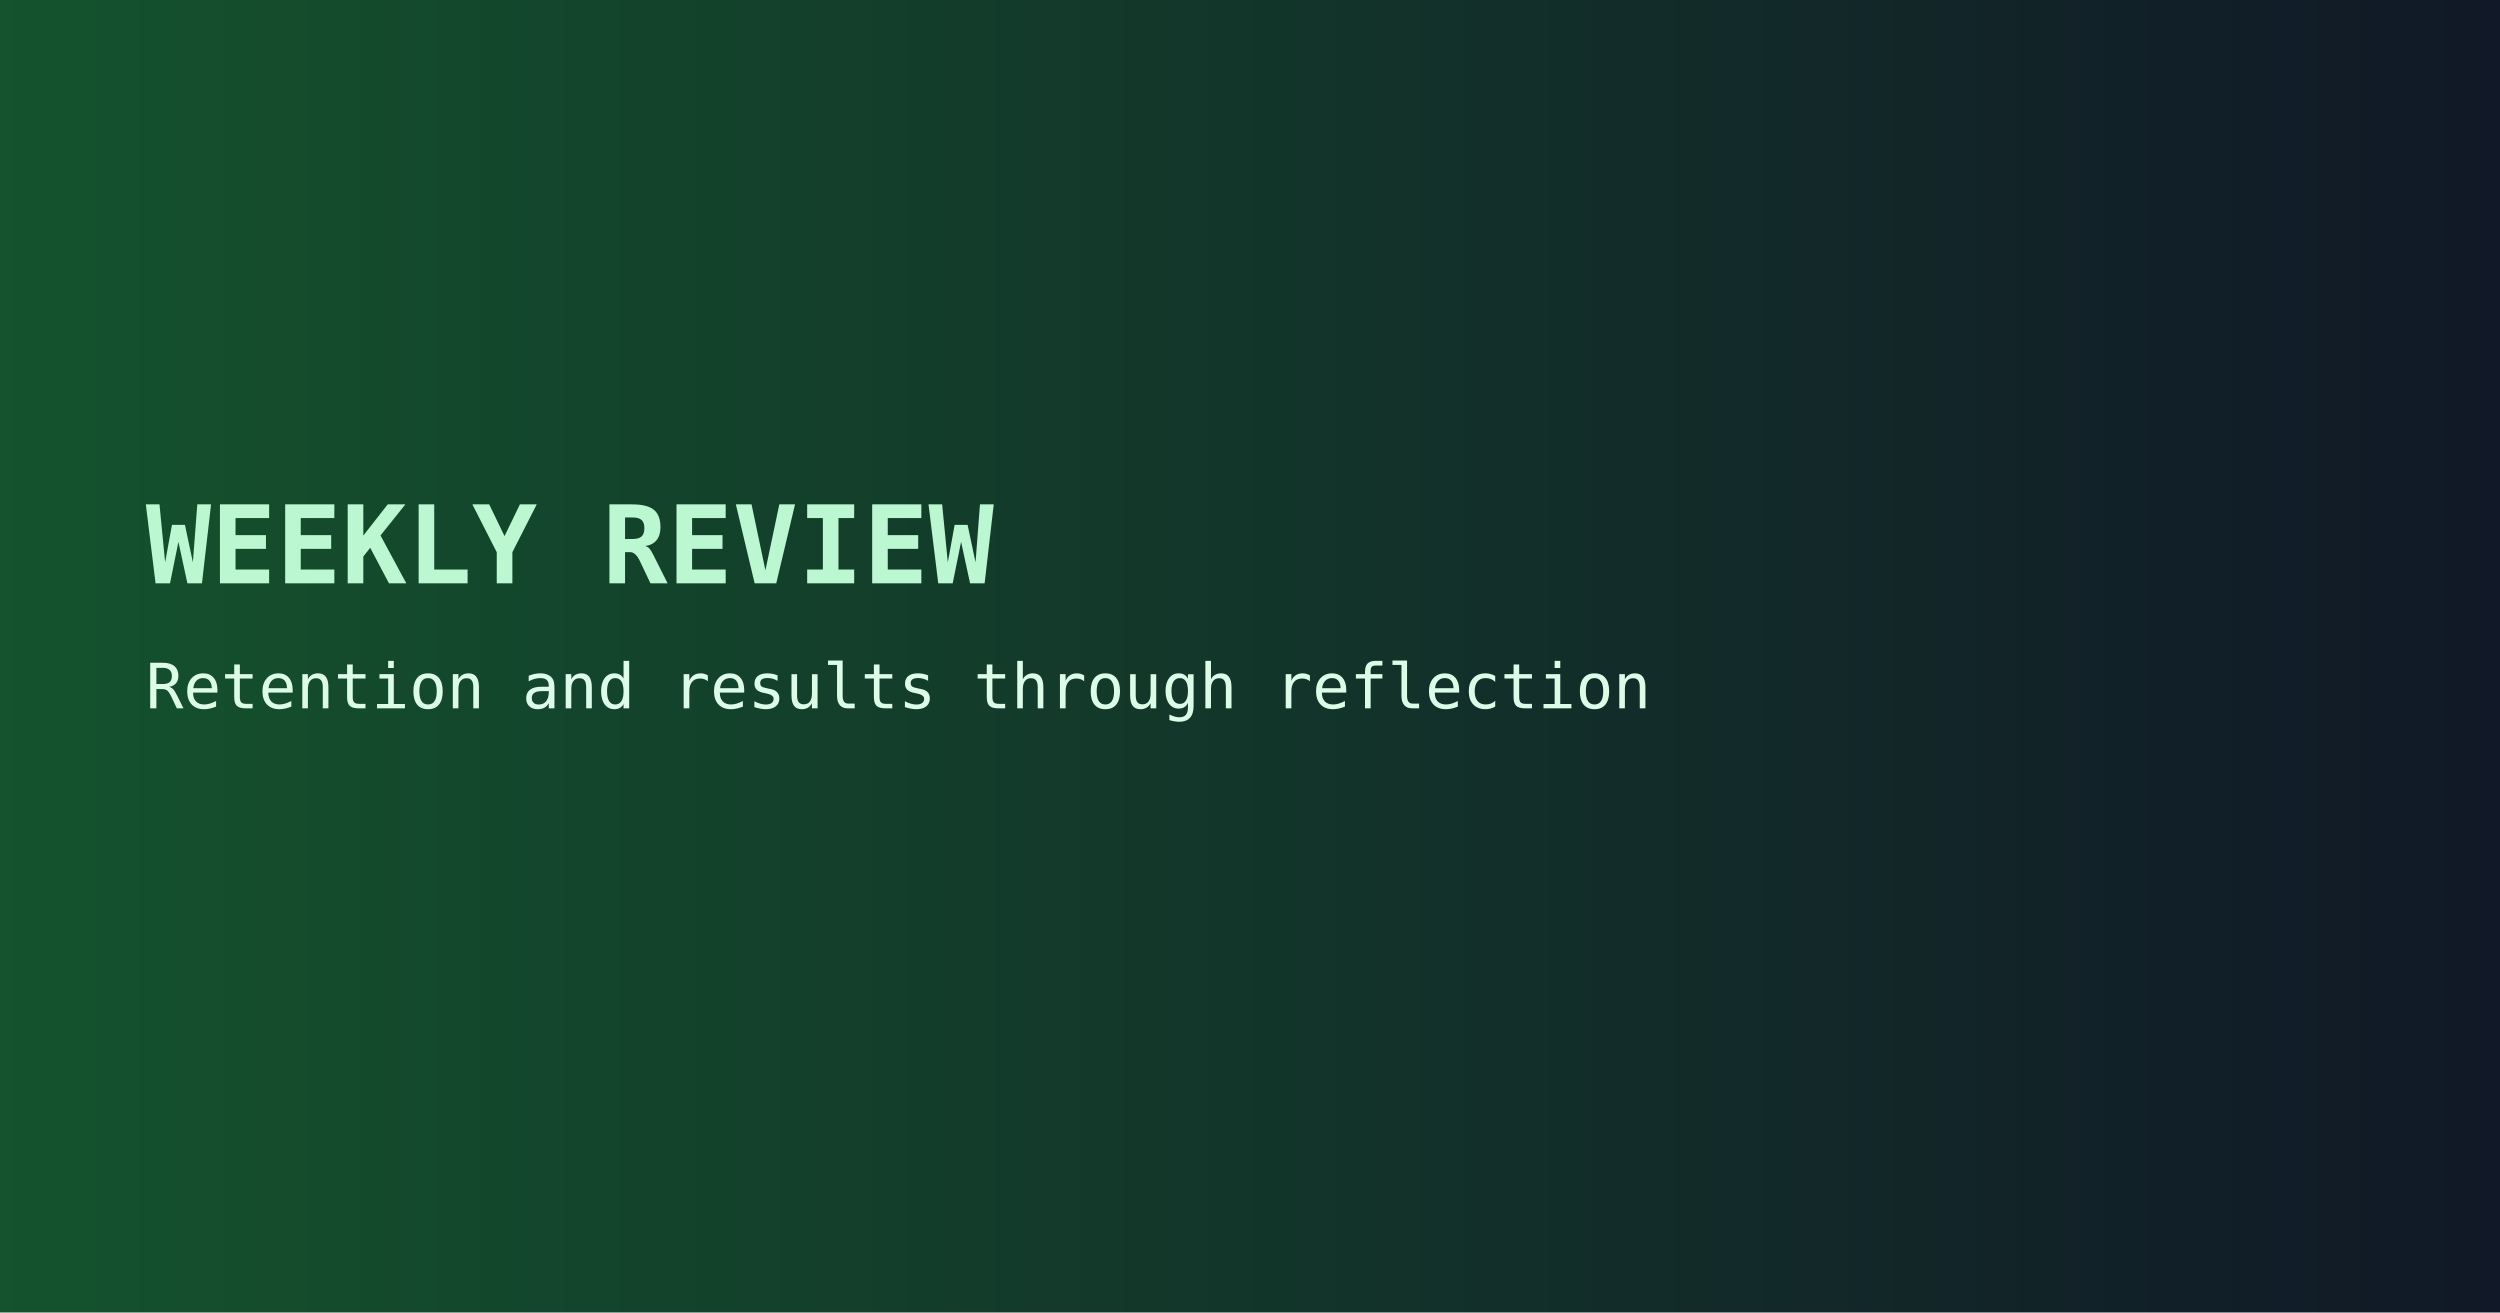
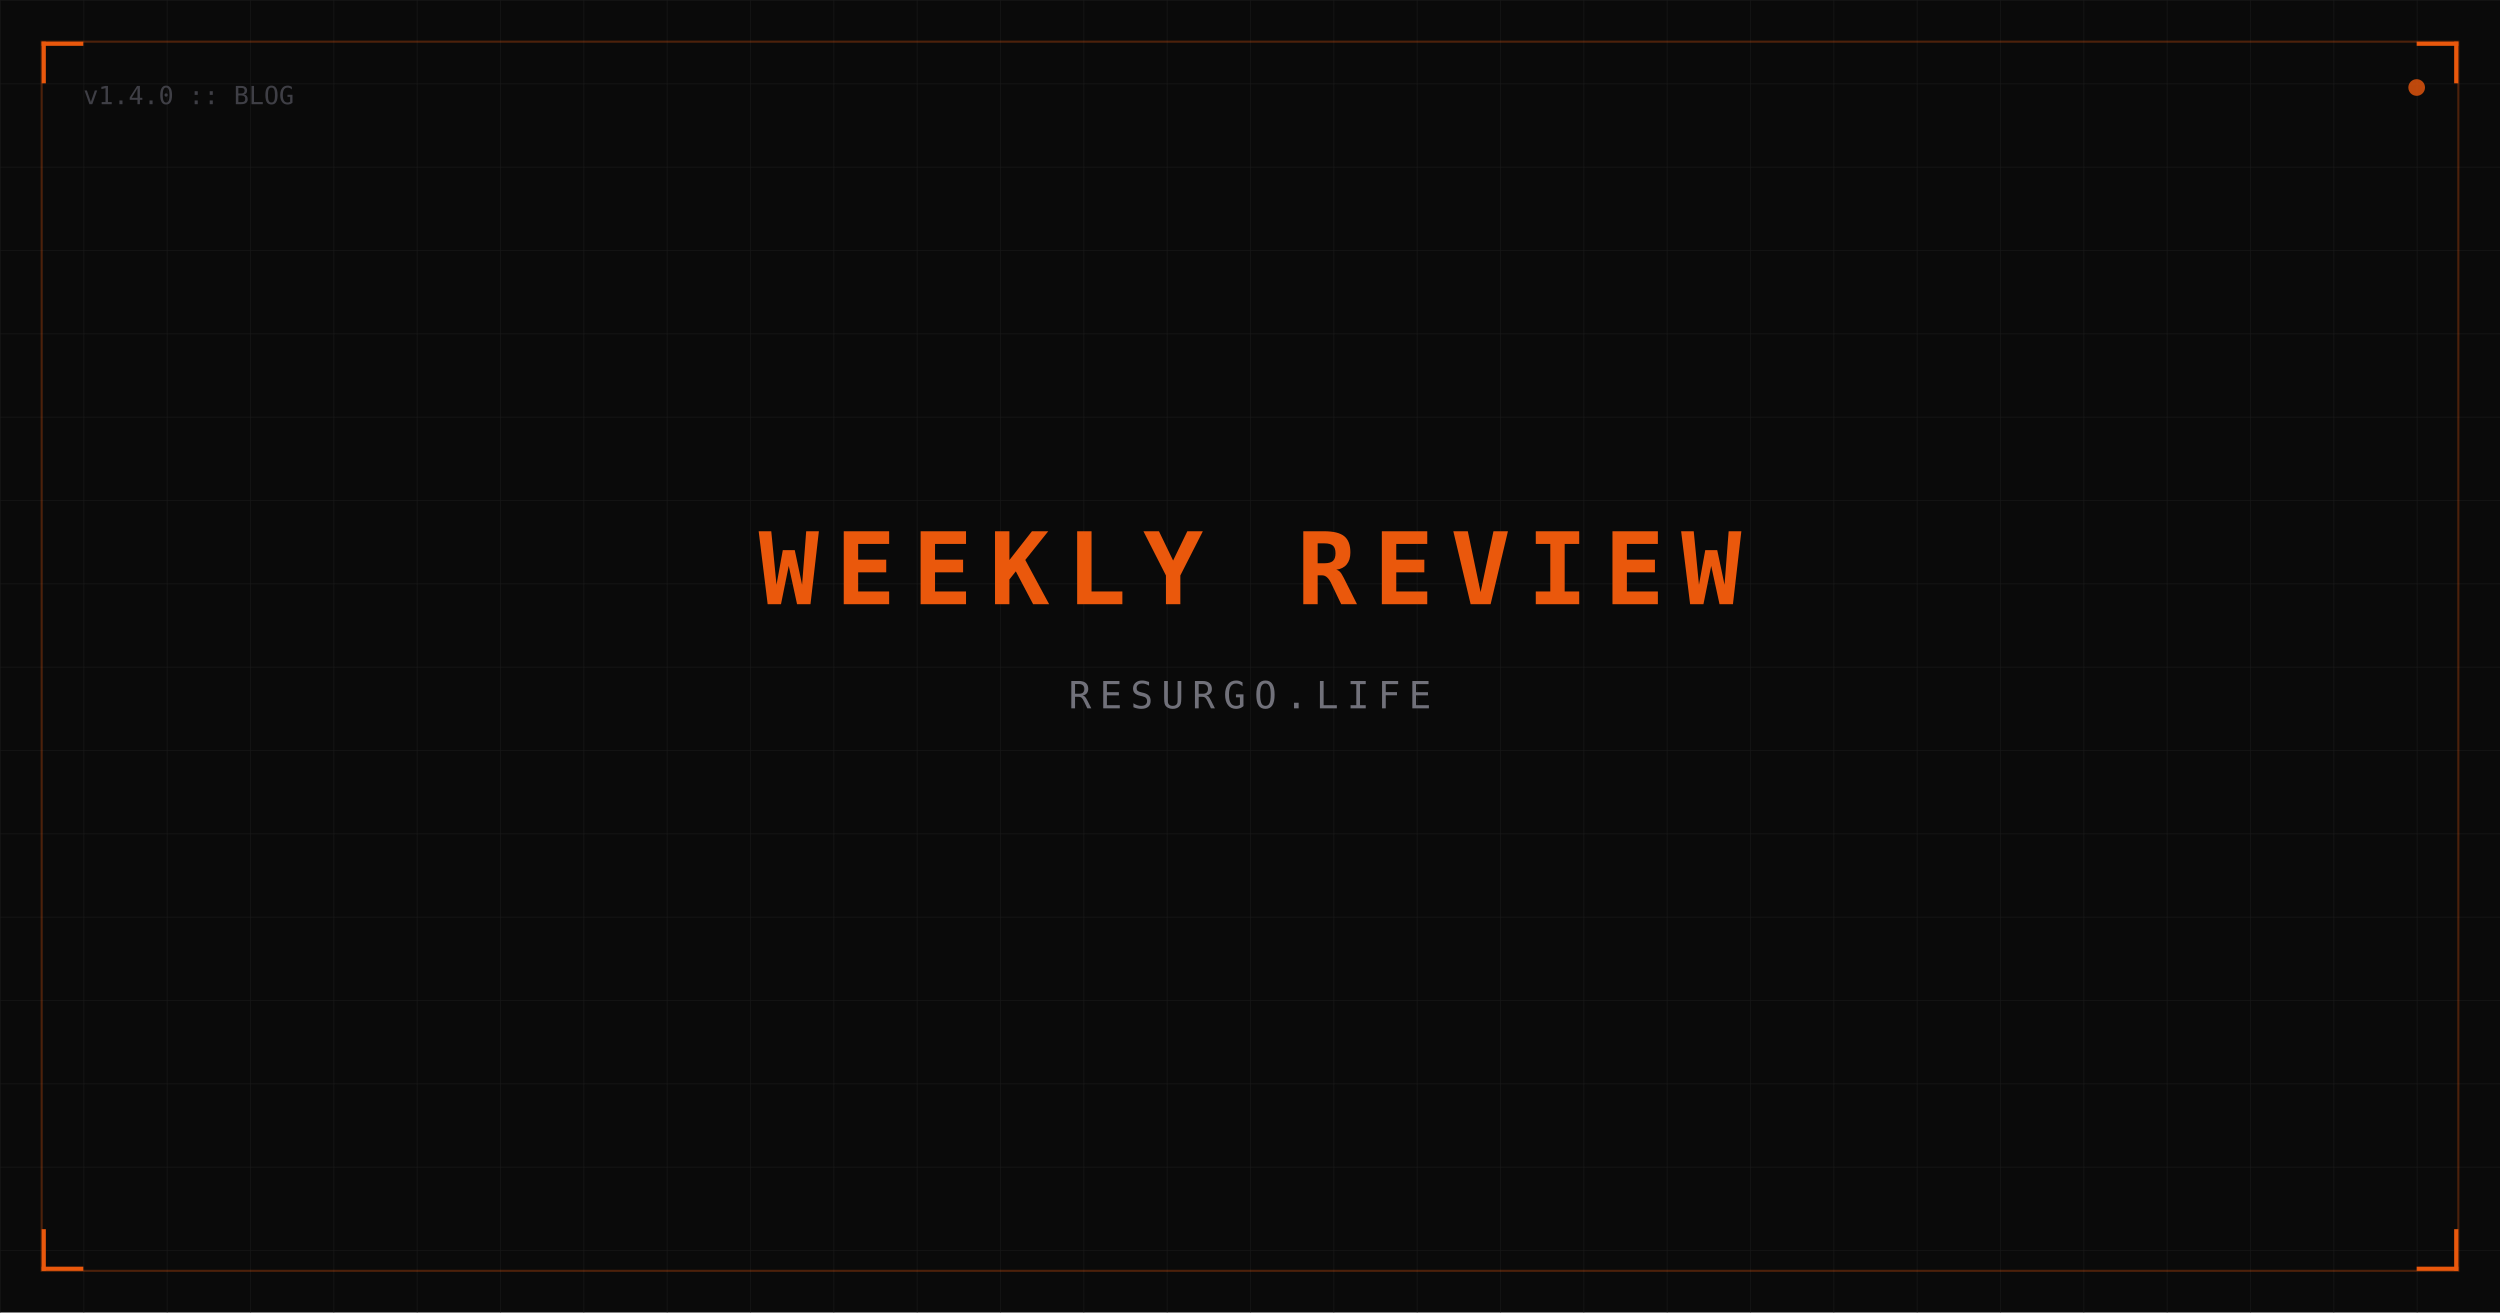
- <svg xmlns="http://www.w3.org/2000/svg" width="1200" height="630" viewBox="0 0 1200 630">
+ <svg xmlns="http://www.w3.org/2000/svg" viewBox="0 0 1200 630" width="1200" height="630">
+   <rect width="1200" height="630" fill="#0a0a0a" />
  <defs>
-     <linearGradient id="g" x1="0" x2="1">
-       <stop offset="0" stop-color="#14532d" />
-       <stop offset="1" stop-color="#111827" />
-     </linearGradient>
+     <pattern id="grid" width="40" height="40" patternUnits="userSpaceOnUse">
+       <path d="M 40 0 L 0 0 0 40" fill="none" stroke="#1a1a1a" stroke-width="0.5" />
+     </pattern>
  </defs>
-   <rect width="1200" height="630" fill="url(#g)" />
-   <text x="70" y="280" fill="#bbf7d0" font-family="monospace" font-size="52" font-weight="700">WEEKLY REVIEW</text>
-   <text x="70" y="340" fill="#dcfce7" font-family="monospace" font-size="30">Retention and results through reflection</text>
+   <rect width="1200" height="630" fill="url(#grid)" />
+   <rect x="20" y="20" width="1160" height="590" fill="none" stroke="#ea580c" stroke-width="1" opacity="0.3" />
+   <rect x="20" y="20" width="20" height="2" fill="#ea580c" />
+   <rect x="20" y="20" width="2" height="20" fill="#ea580c" />
+   <rect x="1160" y="20" width="20" height="2" fill="#ea580c" />
+   <rect x="1178" y="20" width="2" height="20" fill="#ea580c" />
+   <rect x="20" y="608" width="20" height="2" fill="#ea580c" />
+   <rect x="20" y="590" width="2" height="20" fill="#ea580c" />
+   <rect x="1160" y="608" width="20" height="2" fill="#ea580c" />
+   <rect x="1178" y="590" width="2" height="20" fill="#ea580c" />
+   <text x="600" y="290" text-anchor="middle" font-family="monospace" font-size="48" font-weight="bold" fill="#ea580c" letter-spacing="8">WEEKLY REVIEW</text>
+   <text x="600" y="340" text-anchor="middle" font-family="monospace" font-size="18" fill="#71717a" letter-spacing="4">RESURGO.LIFE</text>
+   <text x="40" y="50" font-family="monospace" font-size="12" fill="#3f3f46">v1.4.0 :: BLOG</text>
+   <circle cx="1160" cy="42" r="4" fill="#ea580c" opacity="0.8" />
</svg>
